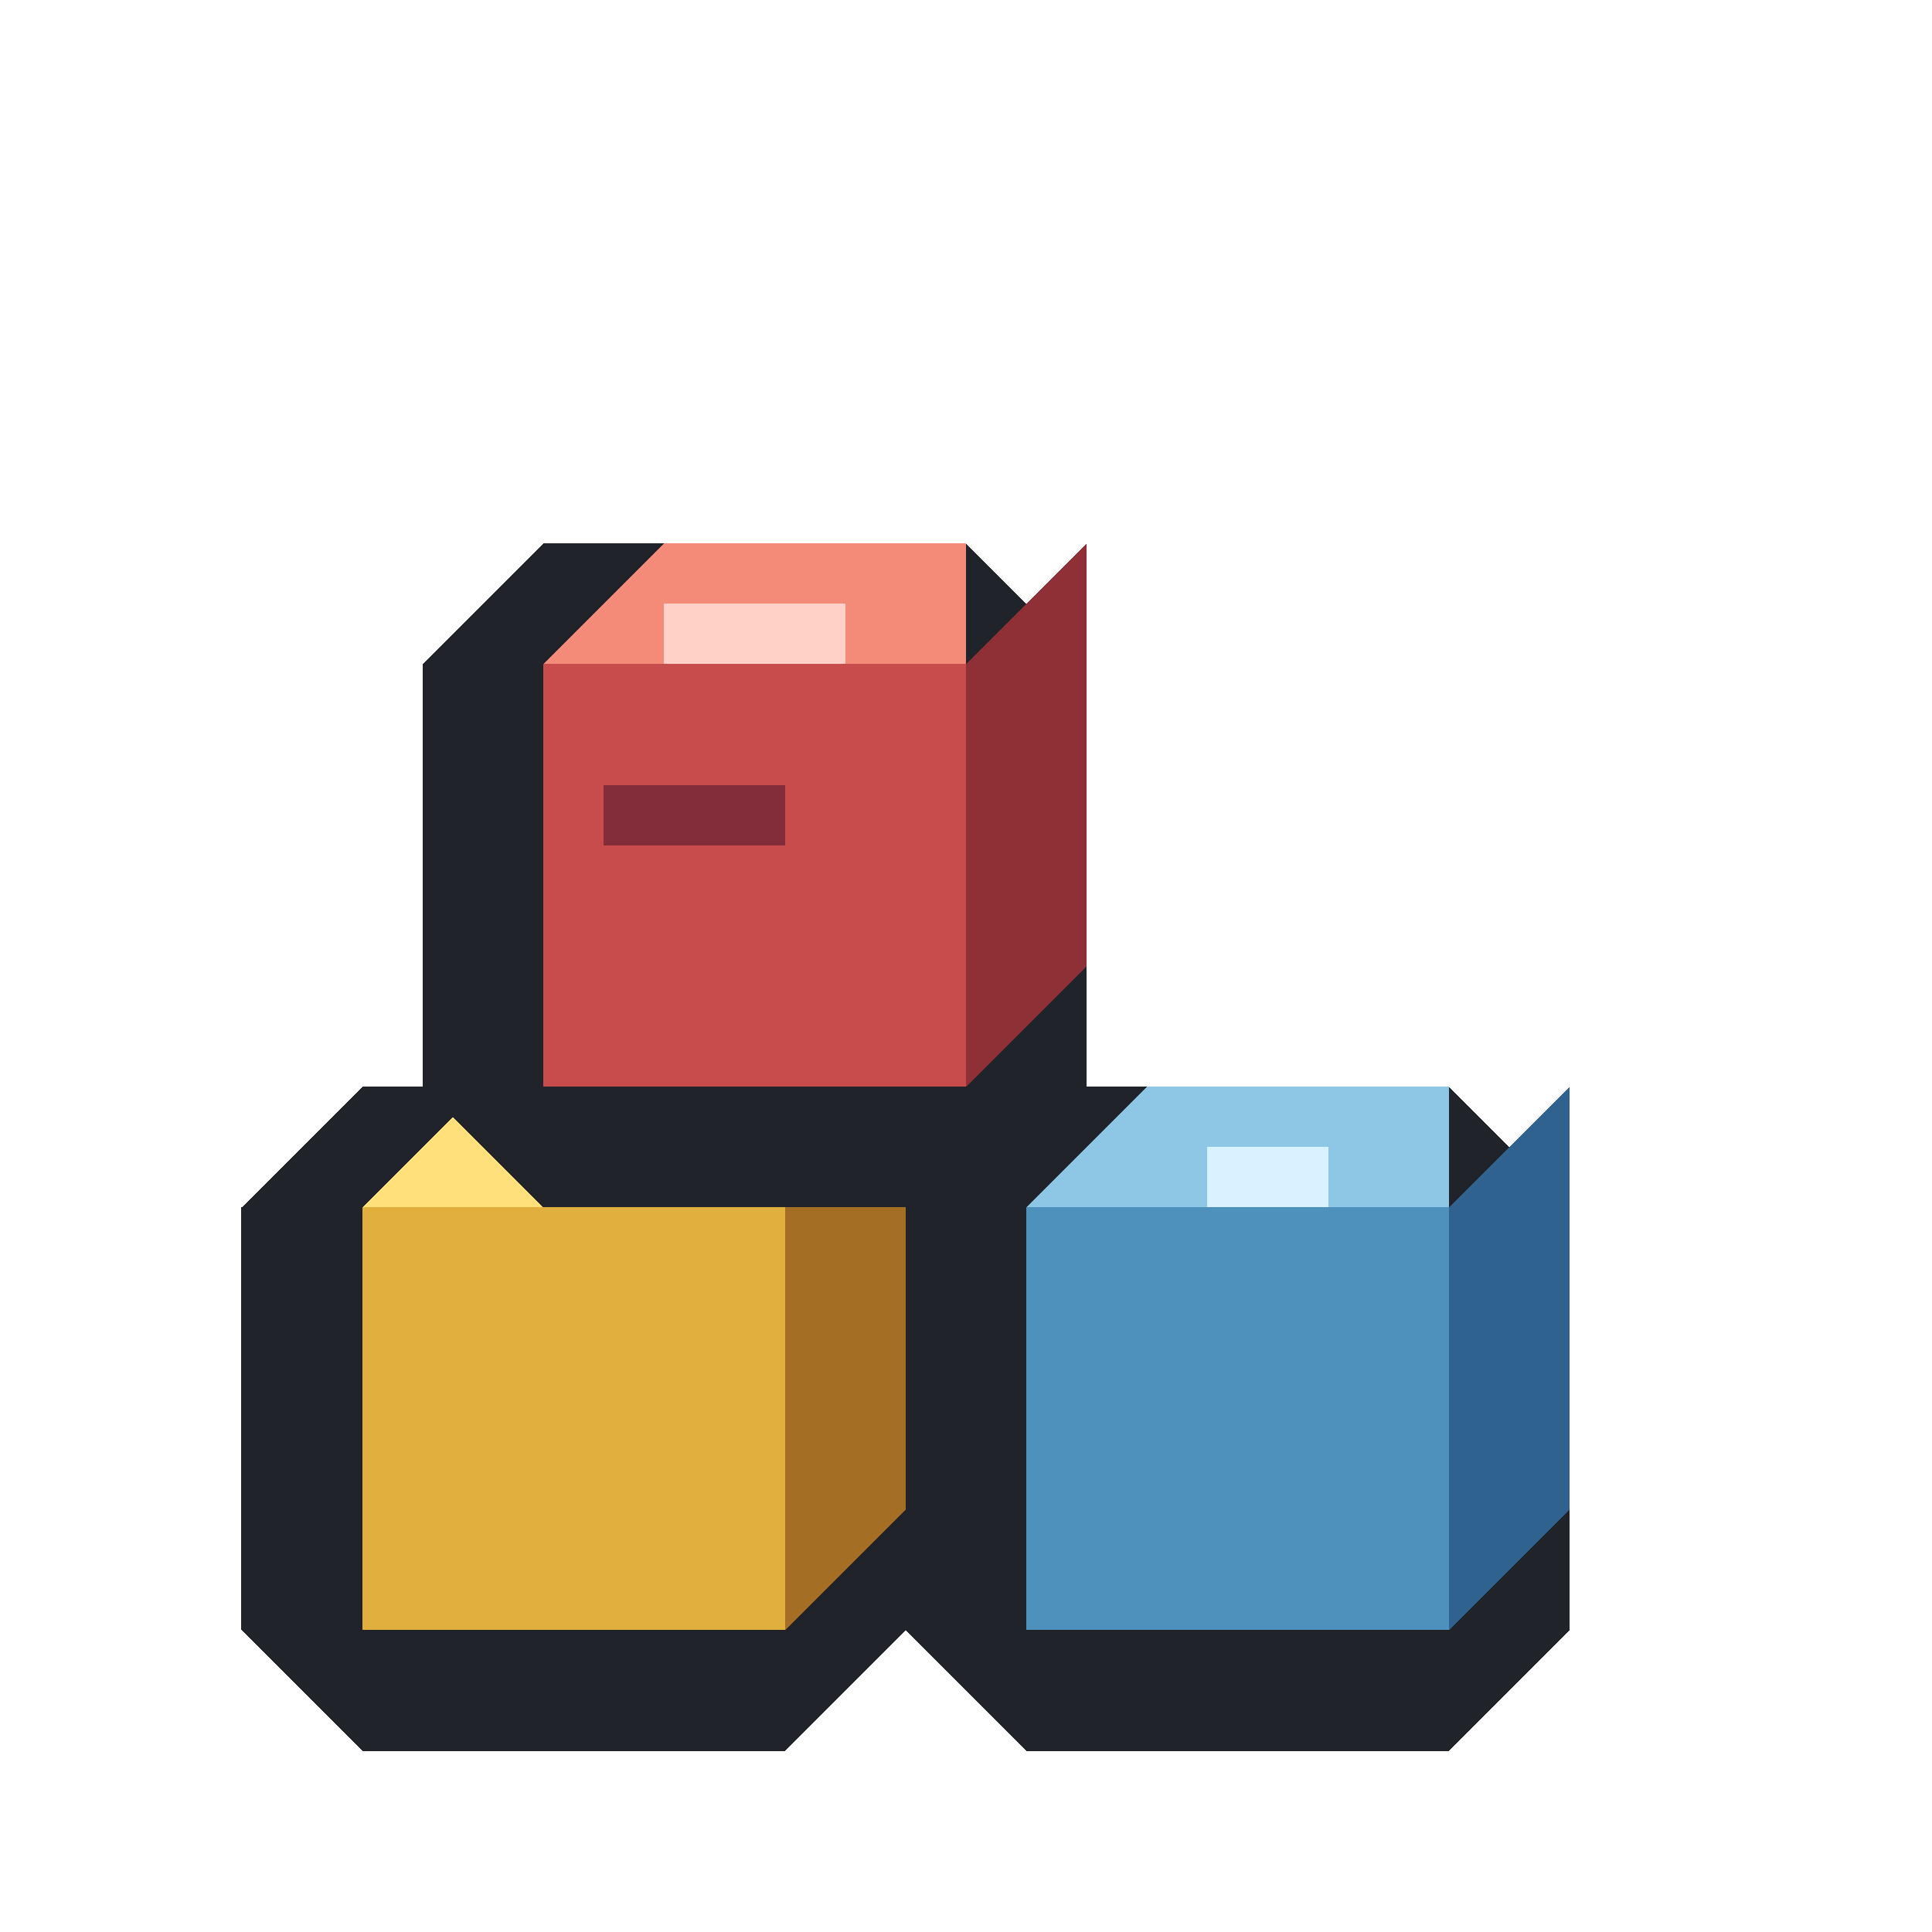
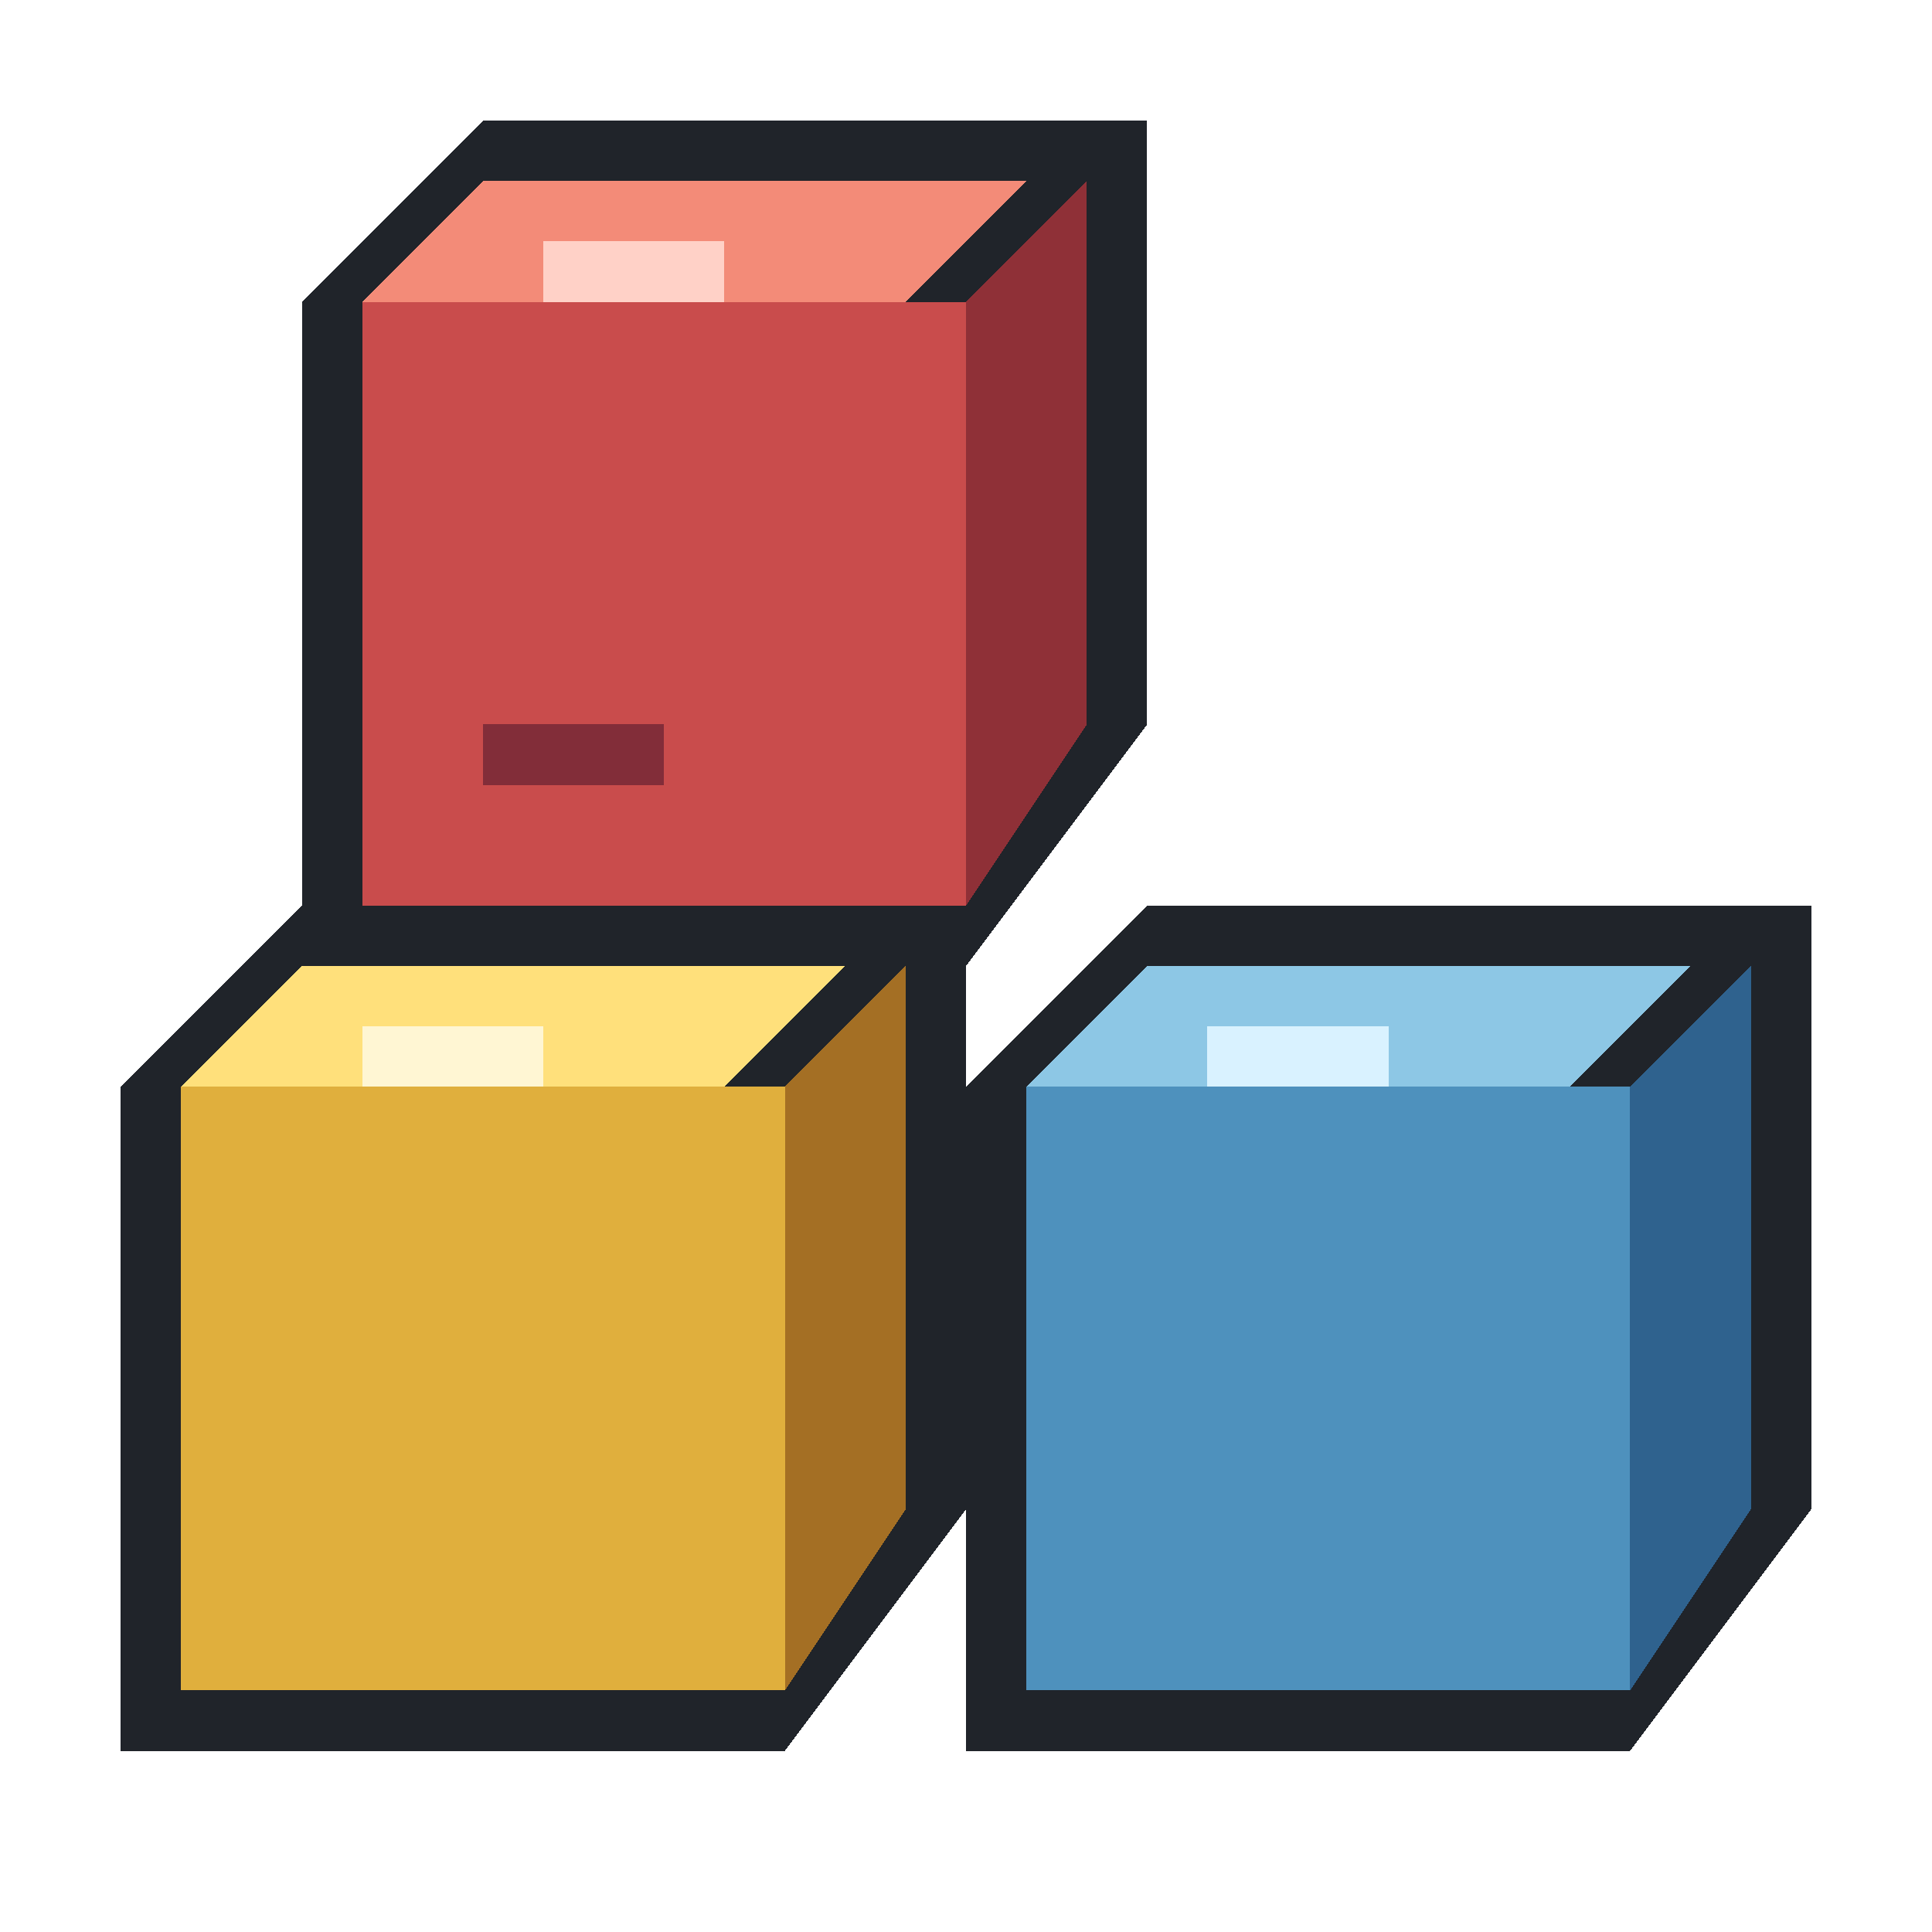
<svg xmlns="http://www.w3.org/2000/svg" viewBox="0 0 32 32" shape-rendering="crispEdges" data-m98-concept="loose-parts" data-m98-grid="32">
-   <polygon fill="#20242a" points="4,20 6,18 13,18 15,20 15,27 13,29 6,29 4,27" />
-   <polygon fill="#ffe07b" points="6,20 8,18 13,18 13,20" />
-   <rect fill="#e0af3d" x="6" y="20" width="7" height="7" />
-   <polygon fill="#a46f24" points="13,20 15,18 15,25 13,27" />
-   <polygon fill="#20242a" points="15,20 17,18 24,18 26,20 26,27 24,29 17,29 15,27" />
-   <polygon fill="#8dc7e5" points="17,20 19,18 24,18 24,20" />
-   <rect fill="#4e91bd" x="17" y="20" width="7" height="7" />
-   <polygon fill="#2f628e" points="24,20 26,18 26,25 24,27" />
-   <rect fill="#fff6d3" x="9" y="19" width="2" height="1" />
-   <rect fill="#d9f2ff" x="20" y="19" width="2" height="1" />
-   <polygon fill="#20242a" points="7,11 9,9 16,9 18,11 18,18 16,20 9,20 7,18" />
-   <polygon fill="#f38b78" points="9,11 11,9 16,9 16,11" />
-   <rect fill="#ffd1c7" x="11" y="10" width="3" height="1" />
-   <rect fill="#c94c4c" x="9" y="11" width="7" height="7" />
-   <rect fill="#822d39" x="10" y="13" width="3" height="1" />
-   <polygon fill="#8f3037" points="16,11 18,9 18,16 16,18" />
+   <polygon fill="#20242a" points="2,18 5,15 16,15 16,25 13,29 2,29" />
+   <polygon fill="#ffe07b" points="3,18 5,16 14,16 12,18" />
+   <polygon fill="#a46f24" points="13,18 15,16 15,25 13,28" />
+   <rect fill="#e0af3d" x="3" y="18" width="10" height="10" />
+   <rect fill="#fff6d3" x="6" y="17" width="3" height="1" />
+   <polygon fill="#20242a" points="16,18 19,15 30,15 30,25 27,29 16,29" />
+   <polygon fill="#8dc7e5" points="17,18 19,16 28,16 26,18" />
+   <polygon fill="#2f628e" points="27,18 29,16 29,25 27,28" />
+   <rect fill="#4e91bd" x="17" y="18" width="10" height="10" />
+   <rect fill="#d9f2ff" x="20" y="17" width="3" height="1" />
+   <polygon fill="#20242a" points="5,5 8,2 19,2 19,12 16,16 5,16" />
+   <polygon fill="#f38b78" points="6,5 8,3 17,3 15,5" />
+   <polygon fill="#8f3037" points="16,5 18,3 18,12 16,15" />
+   <rect fill="#c94c4c" x="6" y="5" width="10" height="10" />
+   <rect fill="#ffd1c7" x="9" y="4" width="3" height="1" />
+   <rect fill="#822d39" x="8" y="12" width="3" height="1" />
</svg>
